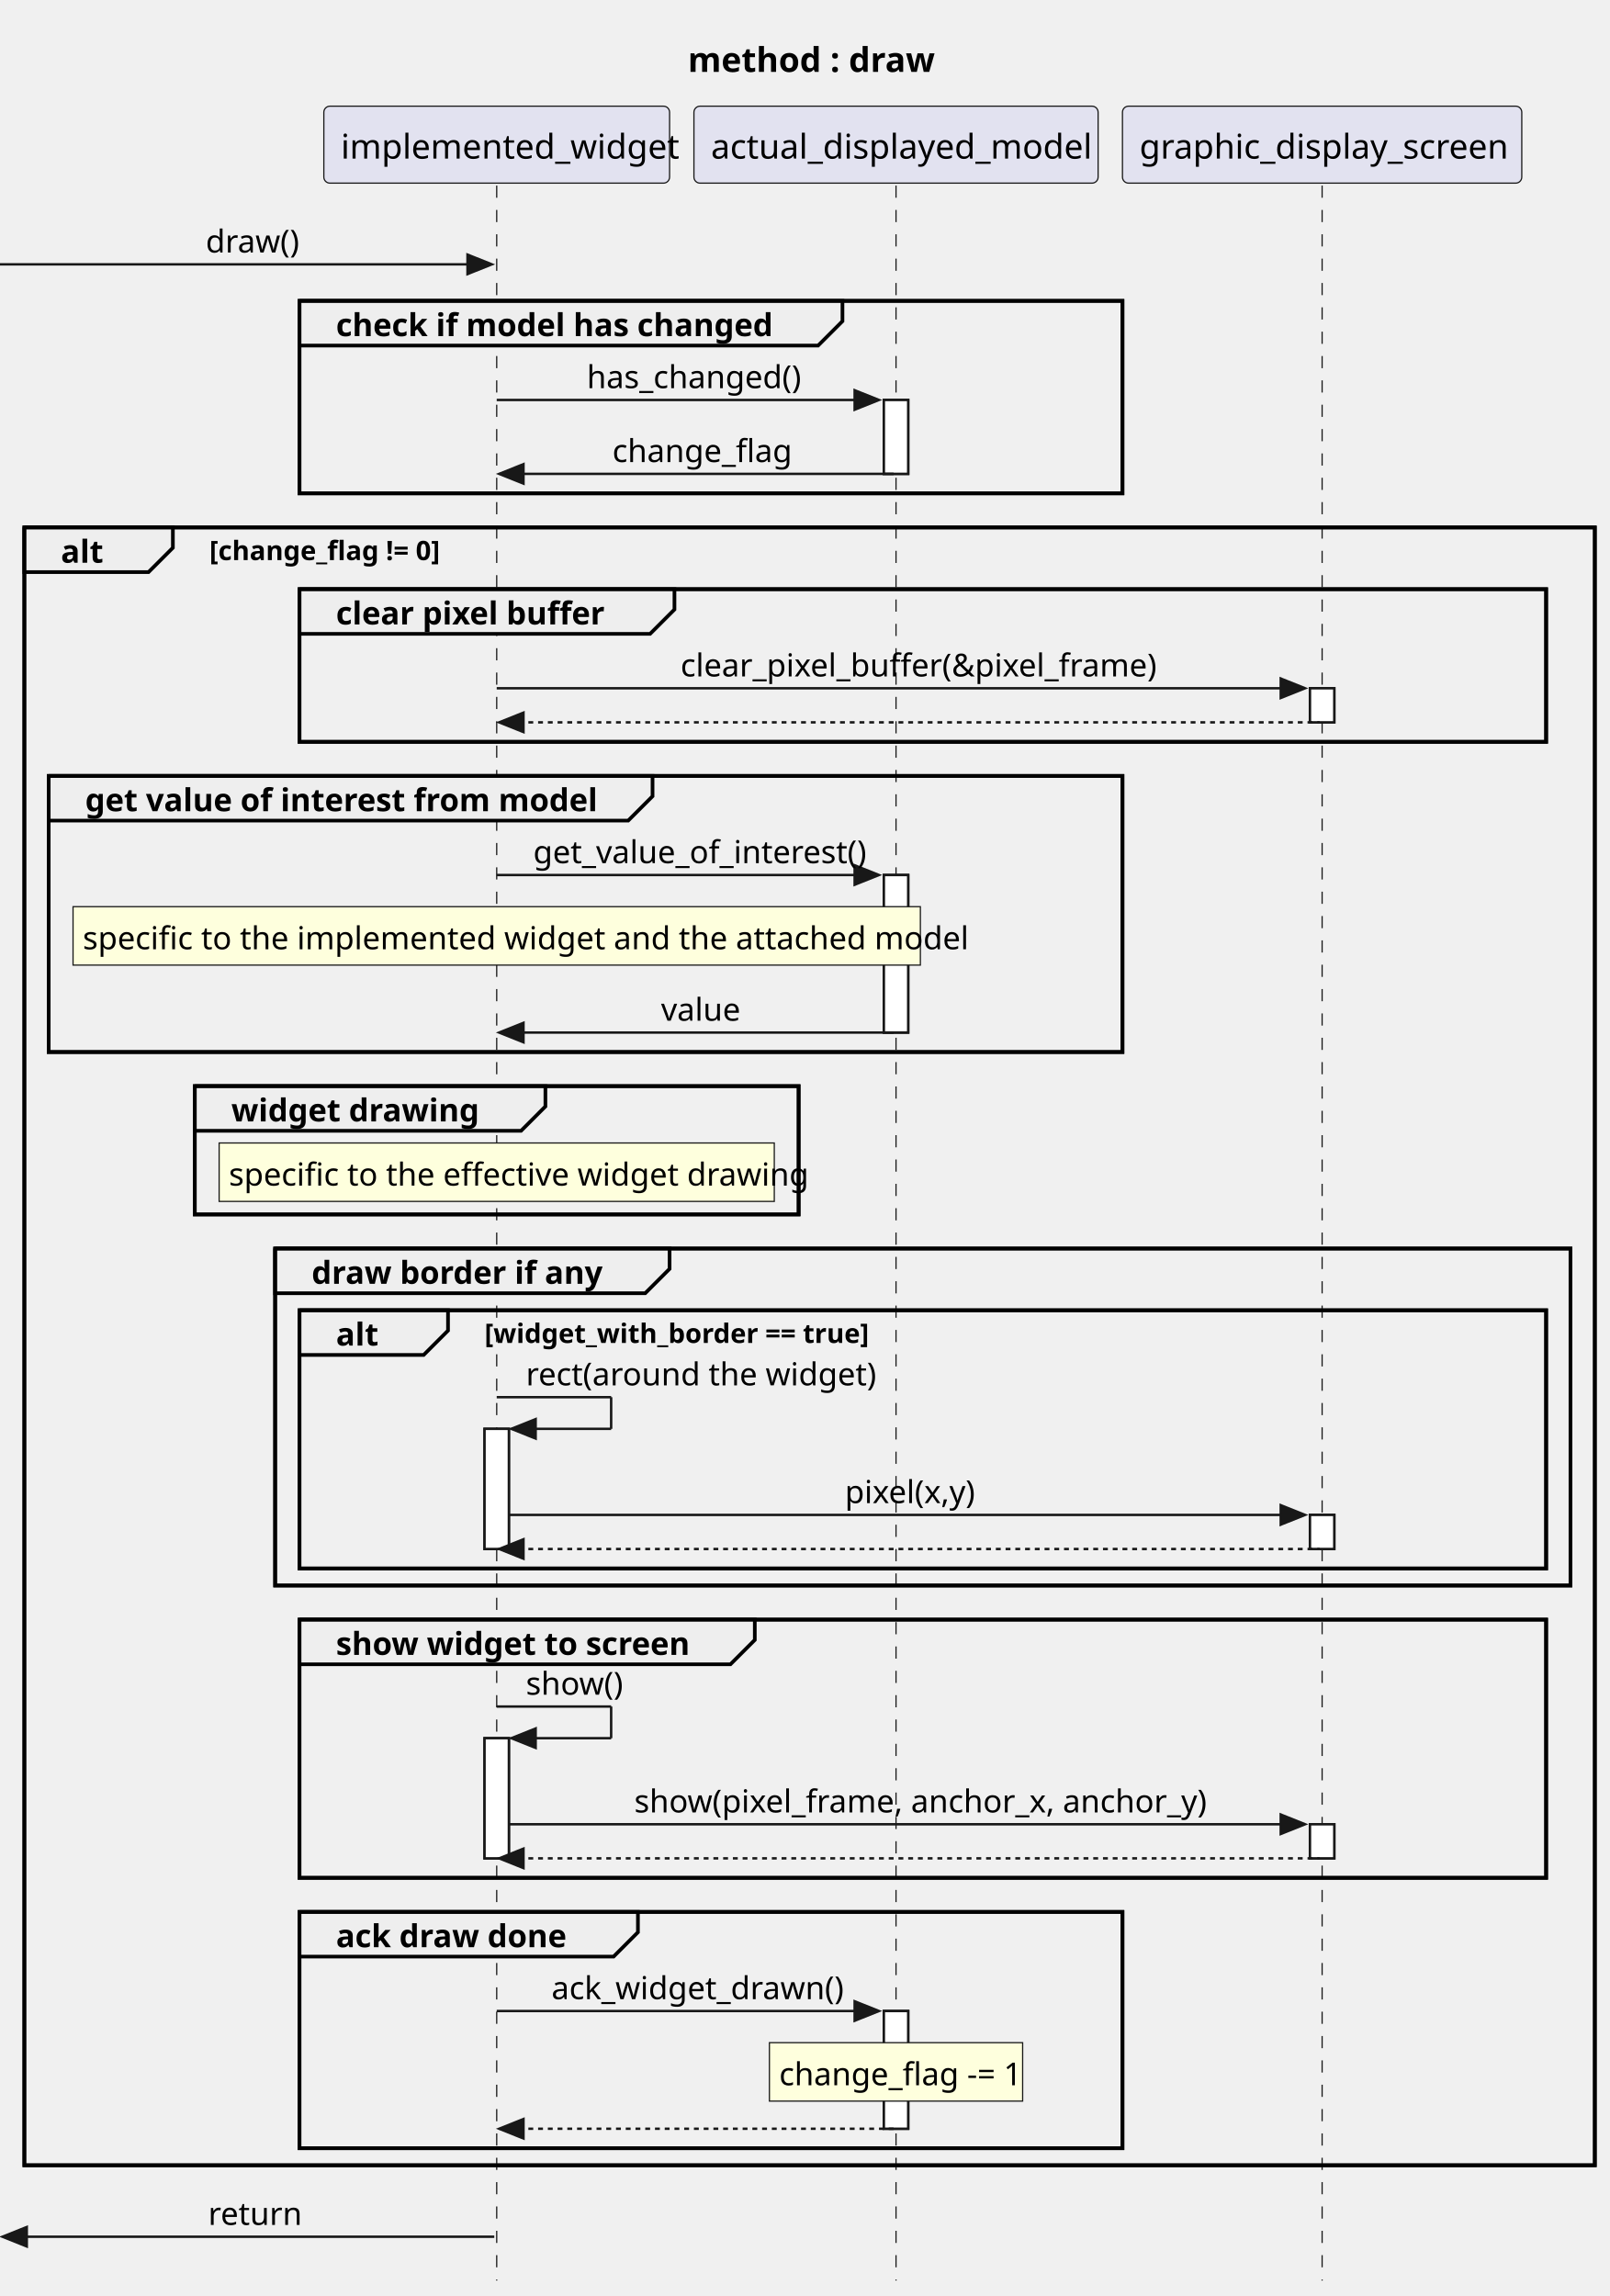
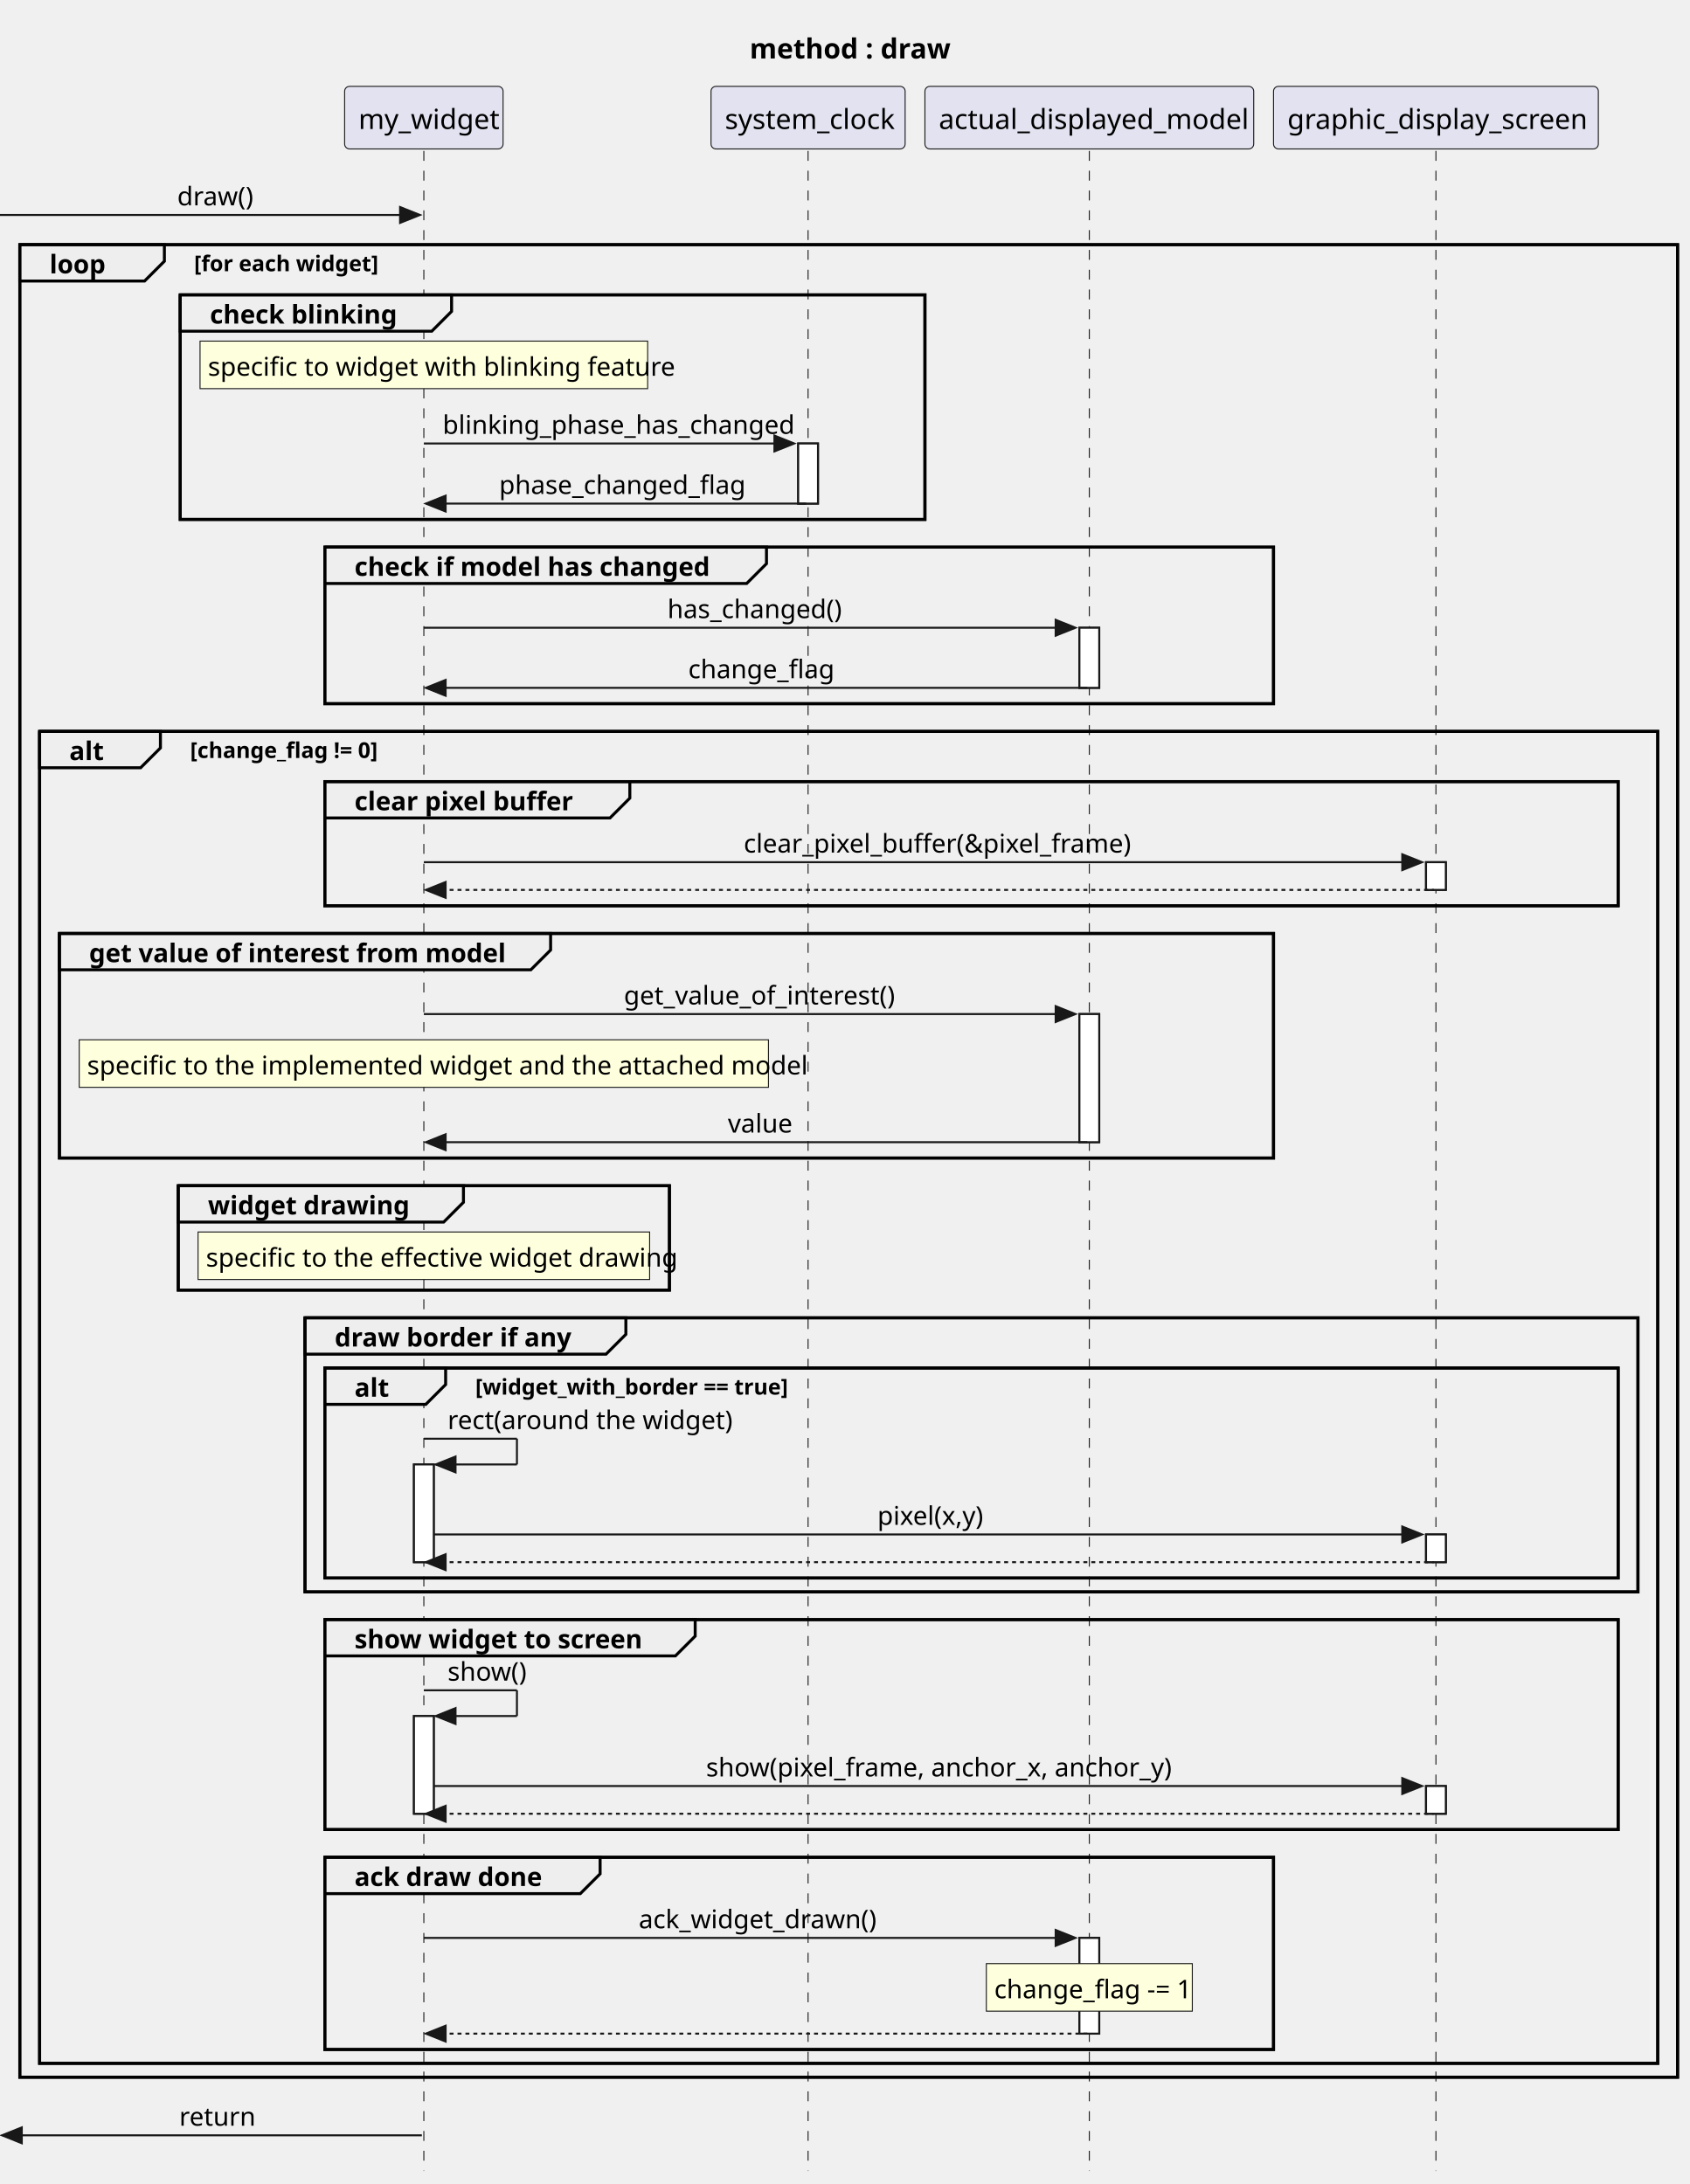
- <svg xmlns="http://www.w3.org/2000/svg" contentStyleType="text/css" height="943px" preserveAspectRatio="none" style="width:661px;height:943px;background:#FFFFFF;" version="1.1" viewBox="0 0 661 943" width="661px" zoomAndPan="magnify">
+ <svg xmlns="http://www.w3.org/2000/svg" contentStyleType="text/css" height="1103px" preserveAspectRatio="none" style="width:853px;height:1103px;background:#FFFFFF;" version="1.1" viewBox="0 0 853 1103" width="853px" zoomAndPan="magnify">
  <defs />
  <g>
-     <text fill="#000000" font-family="sans-serif" font-size="14" font-weight="bold" lengthAdjust="spacing" textLength="99" x="282.5" y="29.533">method : draw</text>
-     <rect fill="#FFFFFF" height="49.352" style="stroke:#181818;stroke-width:1.0;" width="10" x="199" y="586.844" />
-     <rect fill="#FFFFFF" height="49.352" style="stroke:#181818;stroke-width:1.0;" width="10" x="199" y="713.898" />
-     <rect fill="#FFFFFF" height="30.352" style="stroke:#181818;stroke-width:1.0;" width="10" x="363" y="164.273" />
-     <rect fill="#FFFFFF" height="64.703" style="stroke:#181818;stroke-width:1.0;" width="10" x="363" y="359.383" />
-     <rect fill="#FFFFFF" height="48.352" style="stroke:#181818;stroke-width:1.0;" width="10" x="363" y="825.953" />
-     <rect fill="#FFFFFF" height="14" style="stroke:#181818;stroke-width:1.0;" width="10" x="538" y="282.68" />
-     <rect fill="#FFFFFF" height="14" style="stroke:#181818;stroke-width:1.0;" width="10" x="538" y="622.195" />
-     <rect fill="#FFFFFF" height="14" style="stroke:#181818;stroke-width:1.0;" width="10" x="538" y="749.25" />
-     <rect fill="none" height="79.055" style="stroke:#000000;stroke-width:1.5;" width="338" x="123" y="123.57" />
-     <rect fill="none" height="672.68" style="stroke:#000000;stroke-width:1.5;" width="645" x="10" y="216.625" />
-     <rect fill="none" height="62.703" style="stroke:#000000;stroke-width:1.5;" width="512" x="123" y="241.977" />
-     <rect fill="none" height="113.406" style="stroke:#000000;stroke-width:1.5;" width="441" x="20" y="318.68" />
-     <rect fill="none" height="52.703" style="stroke:#000000;stroke-width:1.5;" width="248" x="80" y="446.086" />
-     <rect fill="none" height="138.406" style="stroke:#000000;stroke-width:1.5;" width="532" x="113" y="512.789" />
-     <rect fill="none" height="106.055" style="stroke:#000000;stroke-width:1.5;" width="512" x="123" y="538.141" />
-     <rect fill="none" height="106.055" style="stroke:#000000;stroke-width:1.5;" width="512" x="123" y="665.195" />
-     <rect fill="none" height="97.055" style="stroke:#000000;stroke-width:1.5;" width="338" x="123" y="785.25" />
-     <line style="stroke:#181818;stroke-width:0.5;stroke-dasharray:5.0,5.0;" x1="204" x2="204" y1="76.219" y2="936.656" />
-     <line style="stroke:#181818;stroke-width:0.5;stroke-dasharray:5.0,5.0;" x1="368" x2="368" y1="76.219" y2="936.656" />
-     <line style="stroke:#181818;stroke-width:0.5;stroke-dasharray:5.0,5.0;" x1="543" x2="543" y1="76.219" y2="936.656" />
-     <rect fill="#E2E2F0" height="31.609" rx="2.5" ry="2.5" style="stroke:#181818;stroke-width:0.5;" width="142" x="133" y="43.609" />
-     <text fill="#000000" font-family="sans-serif" font-size="14" lengthAdjust="spacing" textLength="128" x="140" y="65.143">implemented_widget</text>
-     <rect fill="#E2E2F0" height="31.609" rx="2.5" ry="2.5" style="stroke:#181818;stroke-width:0.5;" width="166" x="285" y="43.609" />
-     <text fill="#000000" font-family="sans-serif" font-size="14" lengthAdjust="spacing" textLength="152" x="292" y="65.143">actual_displayed_model</text>
-     <rect fill="#E2E2F0" height="31.609" rx="2.5" ry="2.5" style="stroke:#181818;stroke-width:0.5;" width="164" x="461" y="43.609" />
-     <text fill="#000000" font-family="sans-serif" font-size="14" lengthAdjust="spacing" textLength="150" x="468" y="65.143">graphic_display_screen</text>
-     <rect fill="#FFFFFF" height="49.352" style="stroke:#181818;stroke-width:1.0;" width="10" x="199" y="586.844" />
-     <rect fill="#FFFFFF" height="49.352" style="stroke:#181818;stroke-width:1.0;" width="10" x="199" y="713.898" />
-     <rect fill="#FFFFFF" height="30.352" style="stroke:#181818;stroke-width:1.0;" width="10" x="363" y="164.273" />
-     <rect fill="#FFFFFF" height="64.703" style="stroke:#181818;stroke-width:1.0;" width="10" x="363" y="359.383" />
-     <rect fill="#FFFFFF" height="48.352" style="stroke:#181818;stroke-width:1.0;" width="10" x="363" y="825.953" />
-     <rect fill="#FFFFFF" height="14" style="stroke:#181818;stroke-width:1.0;" width="10" x="538" y="282.68" />
-     <rect fill="#FFFFFF" height="14" style="stroke:#181818;stroke-width:1.0;" width="10" x="538" y="622.195" />
-     <rect fill="#FFFFFF" height="14" style="stroke:#181818;stroke-width:1.0;" width="10" x="538" y="749.25" />
-     <polygon fill="#181818" points="192,104.57,202,108.57,192,112.57" style="stroke:#181818;stroke-width:1.0;" />
-     <line style="stroke:#181818;stroke-width:1.0;" x1="0" x2="198" y1="108.57" y2="108.57" />
-     <text fill="#000000" font-family="sans-serif" font-size="13" lengthAdjust="spacing" textLength="35" x="84.5" y="103.714">draw()</text>
-     <path d="M123,123.57 L346,123.57 L346,131.922 L336,141.922 L123,141.922 L123,123.57 " fill="#EEEEEE" style="stroke:#000000;stroke-width:1.5;" />
-     <rect fill="none" height="79.055" style="stroke:#000000;stroke-width:1.5;" width="338" x="123" y="123.57" />
-     <text fill="#000000" font-family="sans-serif" font-size="13" font-weight="bold" lengthAdjust="spacing" textLength="178" x="138" y="138.065">check if model has changed</text>
-     <polygon fill="#181818" points="351,160.273,361,164.273,351,168.273" style="stroke:#181818;stroke-width:1.0;" />
-     <line style="stroke:#181818;stroke-width:1.0;" x1="204" x2="357" y1="164.273" y2="164.273" />
-     <text fill="#000000" font-family="sans-serif" font-size="13" lengthAdjust="spacing" textLength="85" x="241" y="159.417">has_changed()</text>
-     <polygon fill="#181818" points="215,190.625,205,194.625,215,198.625" style="stroke:#181818;stroke-width:1.0;" />
-     <line style="stroke:#181818;stroke-width:1.0;" x1="209" x2="367" y1="194.625" y2="194.625" />
-     <text fill="#000000" font-family="sans-serif" font-size="13" lengthAdjust="spacing" textLength="69" x="251.5" y="189.769">change_flag</text>
-     <path d="M10,216.625 L71,216.625 L71,224.977 L61,234.977 L10,234.977 L10,216.625 " fill="#EEEEEE" style="stroke:#000000;stroke-width:1.5;" />
-     <rect fill="none" height="672.68" style="stroke:#000000;stroke-width:1.5;" width="645" x="10" y="216.625" />
-     <text fill="#000000" font-family="sans-serif" font-size="13" font-weight="bold" lengthAdjust="spacing" textLength="16" x="25" y="231.12">alt</text>
-     <text fill="#000000" font-family="sans-serif" font-size="11" font-weight="bold" lengthAdjust="spacing" textLength="95" x="86" y="230.044">[change_flag != 0]</text>
-     <path d="M123,241.977 L277,241.977 L277,250.328 L267,260.328 L123,260.328 L123,241.977 " fill="#EEEEEE" style="stroke:#000000;stroke-width:1.5;" />
-     <rect fill="none" height="62.703" style="stroke:#000000;stroke-width:1.5;" width="512" x="123" y="241.977" />
-     <text fill="#000000" font-family="sans-serif" font-size="13" font-weight="bold" lengthAdjust="spacing" textLength="109" x="138" y="256.472">clear pixel buffer</text>
-     <polygon fill="#181818" points="526,278.68,536,282.68,526,286.68" style="stroke:#181818;stroke-width:1.0;" />
-     <line style="stroke:#181818;stroke-width:1.0;" x1="204" x2="532" y1="282.68" y2="282.68" />
-     <text fill="#000000" font-family="sans-serif" font-size="13" lengthAdjust="spacing" textLength="183" x="279.5" y="277.823">clear_pixel_buffer(&amp;pixel_frame)</text>
-     <polygon fill="#181818" points="215,292.68,205,296.68,215,300.68" style="stroke:#181818;stroke-width:1.0;" />
-     <line style="stroke:#181818;stroke-width:1.0;stroke-dasharray:2.0,2.0;" x1="209" x2="542" y1="296.68" y2="296.68" />
-     <path d="M20,318.68 L268,318.68 L268,327.031 L258,337.031 L20,337.031 L20,318.68 " fill="#EEEEEE" style="stroke:#000000;stroke-width:1.5;" />
-     <rect fill="none" height="113.406" style="stroke:#000000;stroke-width:1.5;" width="441" x="20" y="318.68" />
-     <text fill="#000000" font-family="sans-serif" font-size="13" font-weight="bold" lengthAdjust="spacing" textLength="203" x="35" y="333.175">get value of interest from model</text>
-     <polygon fill="#181818" points="351,355.383,361,359.383,351,363.383" style="stroke:#181818;stroke-width:1.0;" />
-     <line style="stroke:#181818;stroke-width:1.0;" x1="204" x2="357" y1="359.383" y2="359.383" />
-     <text fill="#000000" font-family="sans-serif" font-size="13" lengthAdjust="spacing" textLength="129" x="219" y="354.526">get_value_of_interest()</text>
-     <rect fill="#FEFFDD" height="24" style="stroke:#181818;stroke-width:0.5;" width="348" x="30" y="372.383" />
-     <text fill="#000000" font-family="sans-serif" font-size="13" lengthAdjust="spacing" textLength="340" x="34" y="389.878">specific to the implemented widget and the attached model</text>
-     <polygon fill="#181818" points="215,420.086,205,424.086,215,428.086" style="stroke:#181818;stroke-width:1.0;" />
-     <line style="stroke:#181818;stroke-width:1.0;" x1="209" x2="367" y1="424.086" y2="424.086" />
-     <text fill="#000000" font-family="sans-serif" font-size="13" lengthAdjust="spacing" textLength="29" x="271.5" y="419.229">value</text>
-     <path d="M80,446.086 L224,446.086 L224,454.438 L214,464.438 L80,464.438 L80,446.086 " fill="#EEEEEE" style="stroke:#000000;stroke-width:1.5;" />
-     <rect fill="none" height="52.703" style="stroke:#000000;stroke-width:1.5;" width="248" x="80" y="446.086" />
-     <text fill="#000000" font-family="sans-serif" font-size="13" font-weight="bold" lengthAdjust="spacing" textLength="99" x="95" y="460.581">widget drawing</text>
-     <rect fill="#FEFFDD" height="24" style="stroke:#181818;stroke-width:0.5;" width="228" x="90" y="469.438" />
-     <text fill="#000000" font-family="sans-serif" font-size="13" lengthAdjust="spacing" textLength="220" x="94" y="486.933">specific to the effective widget drawing</text>
-     <path d="M113,512.789 L275,512.789 L275,521.141 L265,531.141 L113,531.141 L113,512.789 " fill="#EEEEEE" style="stroke:#000000;stroke-width:1.5;" />
-     <rect fill="none" height="138.406" style="stroke:#000000;stroke-width:1.5;" width="532" x="113" y="512.789" />
-     <text fill="#000000" font-family="sans-serif" font-size="13" font-weight="bold" lengthAdjust="spacing" textLength="117" x="128" y="527.284">draw border if any</text>
-     <path d="M123,538.141 L184,538.141 L184,546.492 L174,556.492 L123,556.492 L123,538.141 " fill="#EEEEEE" style="stroke:#000000;stroke-width:1.5;" />
-     <rect fill="none" height="106.055" style="stroke:#000000;stroke-width:1.5;" width="512" x="123" y="538.141" />
-     <text fill="#000000" font-family="sans-serif" font-size="13" font-weight="bold" lengthAdjust="spacing" textLength="16" x="138" y="552.636">alt</text>
-     <text fill="#000000" font-family="sans-serif" font-size="11" font-weight="bold" lengthAdjust="spacing" textLength="161" x="199" y="551.56">[widget_with_border == true]</text>
-     <line style="stroke:#181818;stroke-width:1.0;" x1="204" x2="251" y1="573.844" y2="573.844" />
-     <line style="stroke:#181818;stroke-width:1.0;" x1="251" x2="251" y1="573.844" y2="586.844" />
-     <line style="stroke:#181818;stroke-width:1.0;" x1="210" x2="251" y1="586.844" y2="586.844" />
-     <polygon fill="#181818" points="220,582.844,210,586.844,220,590.844" style="stroke:#181818;stroke-width:1.0;" />
-     <text fill="#000000" font-family="sans-serif" font-size="13" lengthAdjust="spacing" textLength="132" x="216" y="568.987">rect(around the widget)</text>
-     <polygon fill="#181818" points="526,618.195,536,622.195,526,626.195" style="stroke:#181818;stroke-width:1.0;" />
-     <line style="stroke:#181818;stroke-width:1.0;" x1="209" x2="532" y1="622.195" y2="622.195" />
-     <text fill="#000000" font-family="sans-serif" font-size="13" lengthAdjust="spacing" textLength="53" x="347" y="617.339">pixel(x,y)</text>
-     <polygon fill="#181818" points="215,632.195,205,636.195,215,640.195" style="stroke:#181818;stroke-width:1.0;" />
-     <line style="stroke:#181818;stroke-width:1.0;stroke-dasharray:2.0,2.0;" x1="209" x2="542" y1="636.195" y2="636.195" />
-     <path d="M123,665.195 L310,665.195 L310,673.547 L300,683.547 L123,683.547 L123,665.195 " fill="#EEEEEE" style="stroke:#000000;stroke-width:1.5;" />
-     <rect fill="none" height="106.055" style="stroke:#000000;stroke-width:1.5;" width="512" x="123" y="665.195" />
-     <text fill="#000000" font-family="sans-serif" font-size="13" font-weight="bold" lengthAdjust="spacing" textLength="142" x="138" y="679.69">show widget to screen</text>
-     <line style="stroke:#181818;stroke-width:1.0;" x1="204" x2="251" y1="700.898" y2="700.898" />
-     <line style="stroke:#181818;stroke-width:1.0;" x1="251" x2="251" y1="700.898" y2="713.898" />
-     <line style="stroke:#181818;stroke-width:1.0;" x1="210" x2="251" y1="713.898" y2="713.898" />
-     <polygon fill="#181818" points="220,709.898,210,713.898,220,717.898" style="stroke:#181818;stroke-width:1.0;" />
-     <text fill="#000000" font-family="sans-serif" font-size="13" lengthAdjust="spacing" textLength="38" x="216" y="696.042">show()</text>
-     <polygon fill="#181818" points="526,745.25,536,749.25,526,753.25" style="stroke:#181818;stroke-width:1.0;" />
-     <line style="stroke:#181818;stroke-width:1.0;" x1="209" x2="532" y1="749.25" y2="749.25" />
-     <text fill="#000000" font-family="sans-serif" font-size="13" lengthAdjust="spacing" textLength="226" x="260.5" y="744.394">show(pixel_frame, anchor_x, anchor_y)</text>
-     <polygon fill="#181818" points="215,759.25,205,763.25,215,767.25" style="stroke:#181818;stroke-width:1.0;" />
-     <line style="stroke:#181818;stroke-width:1.0;stroke-dasharray:2.0,2.0;" x1="209" x2="542" y1="763.25" y2="763.25" />
-     <path d="M123,785.25 L262,785.25 L262,793.602 L252,803.602 L123,803.602 L123,785.25 " fill="#EEEEEE" style="stroke:#000000;stroke-width:1.5;" />
-     <rect fill="none" height="97.055" style="stroke:#000000;stroke-width:1.5;" width="338" x="123" y="785.25" />
-     <text fill="#000000" font-family="sans-serif" font-size="13" font-weight="bold" lengthAdjust="spacing" textLength="94" x="138" y="799.745">ack draw done</text>
-     <polygon fill="#181818" points="351,821.953,361,825.953,351,829.953" style="stroke:#181818;stroke-width:1.0;" />
-     <line style="stroke:#181818;stroke-width:1.0;" x1="204" x2="357" y1="825.953" y2="825.953" />
-     <text fill="#000000" font-family="sans-serif" font-size="13" lengthAdjust="spacing" textLength="114" x="226.5" y="821.097">ack_widget_drawn()</text>
-     <rect fill="#FEFFDD" height="24" style="stroke:#181818;stroke-width:0.5;" width="104" x="316" y="838.953" />
-     <text fill="#000000" font-family="sans-serif" font-size="13" lengthAdjust="spacing" textLength="96" x="320" y="856.448">change_flag -= 1</text>
-     <polygon fill="#181818" points="215,870.305,205,874.305,215,878.305" style="stroke:#181818;stroke-width:1.0;" />
-     <line style="stroke:#181818;stroke-width:1.0;stroke-dasharray:2.0,2.0;" x1="209" x2="367" y1="874.305" y2="874.305" />
-     <polygon fill="#181818" points="11,914.656,1,918.656,11,922.656" style="stroke:#181818;stroke-width:1.0;" />
-     <line style="stroke:#181818;stroke-width:1.0;" x1="5" x2="203" y1="918.656" y2="918.656" />
-     <text fill="#000000" font-family="sans-serif" font-size="13" lengthAdjust="spacing" textLength="33" x="85.5" y="913.8">return</text>
+     <text fill="#000000" font-family="sans-serif" font-size="14" font-weight="bold" lengthAdjust="spacing" textLength="99" x="378.5" y="29.533">method : draw</text>
+     <rect fill="#FFFFFF" height="49.352" style="stroke:#181818;stroke-width:1.0;" width="10" x="209" y="739.602" />
+     <rect fill="#FFFFFF" height="49.352" style="stroke:#181818;stroke-width:1.0;" width="10" x="209" y="866.656" />
+     <rect fill="#FFFFFF" height="30.352" style="stroke:#181818;stroke-width:1.0;" width="10" x="403" y="223.977" />
+     <rect fill="#FFFFFF" height="30.352" style="stroke:#181818;stroke-width:1.0;" width="10" x="545" y="317.031" />
+     <rect fill="#FFFFFF" height="64.703" style="stroke:#181818;stroke-width:1.0;" width="10" x="545" y="512.141" />
+     <rect fill="#FFFFFF" height="48.352" style="stroke:#181818;stroke-width:1.0;" width="10" x="545" y="978.711" />
+     <rect fill="#FFFFFF" height="14" style="stroke:#181818;stroke-width:1.0;" width="10" x="720" y="435.438" />
+     <rect fill="#FFFFFF" height="14" style="stroke:#181818;stroke-width:1.0;" width="10" x="720" y="774.953" />
+     <rect fill="#FFFFFF" height="14" style="stroke:#181818;stroke-width:1.0;" width="10" x="720" y="902.008" />
+     <rect fill="none" height="925.492" style="stroke:#000000;stroke-width:1.5;" width="837" x="10" y="123.57" />
+     <rect fill="none" height="113.406" style="stroke:#000000;stroke-width:1.5;" width="376" x="91" y="148.922" />
+     <rect fill="none" height="79.055" style="stroke:#000000;stroke-width:1.5;" width="479" x="164" y="276.328" />
+     <rect fill="none" height="672.68" style="stroke:#000000;stroke-width:1.5;" width="817" x="20" y="369.383" />
+     <rect fill="none" height="62.703" style="stroke:#000000;stroke-width:1.5;" width="653" x="164" y="394.734" />
+     <rect fill="none" height="113.406" style="stroke:#000000;stroke-width:1.5;" width="613" x="30" y="471.438" />
+     <rect fill="none" height="52.703" style="stroke:#000000;stroke-width:1.5;" width="248" x="90" y="598.844" />
+     <rect fill="none" height="138.406" style="stroke:#000000;stroke-width:1.5;" width="673" x="154" y="665.547" />
+     <rect fill="none" height="106.055" style="stroke:#000000;stroke-width:1.5;" width="653" x="164" y="690.898" />
+     <rect fill="none" height="106.055" style="stroke:#000000;stroke-width:1.5;" width="653" x="164" y="817.953" />
+     <rect fill="none" height="97.055" style="stroke:#000000;stroke-width:1.5;" width="479" x="164" y="938.008" />
+     <line style="stroke:#181818;stroke-width:0.5;stroke-dasharray:5.0,5.0;" x1="214" x2="214" y1="76.219" y2="1096.414" />
+     <line style="stroke:#181818;stroke-width:0.5;stroke-dasharray:5.0,5.0;" x1="408" x2="408" y1="76.219" y2="1096.414" />
+     <line style="stroke:#181818;stroke-width:0.5;stroke-dasharray:5.0,5.0;" x1="550" x2="550" y1="76.219" y2="1096.414" />
+     <line style="stroke:#181818;stroke-width:0.5;stroke-dasharray:5.0,5.0;" x1="725" x2="725" y1="76.219" y2="1096.414" />
+     <rect fill="#E2E2F0" height="31.609" rx="2.5" ry="2.5" style="stroke:#181818;stroke-width:0.5;" width="80" x="174" y="43.609" />
+     <text fill="#000000" font-family="sans-serif" font-size="14" lengthAdjust="spacing" textLength="66" x="181" y="65.143">my_widget</text>
+     <rect fill="#E2E2F0" height="31.609" rx="2.5" ry="2.5" style="stroke:#181818;stroke-width:0.5;" width="98" x="359" y="43.609" />
+     <text fill="#000000" font-family="sans-serif" font-size="14" lengthAdjust="spacing" textLength="84" x="366" y="65.143">system_clock</text>
+     <rect fill="#E2E2F0" height="31.609" rx="2.5" ry="2.5" style="stroke:#181818;stroke-width:0.5;" width="166" x="467" y="43.609" />
+     <text fill="#000000" font-family="sans-serif" font-size="14" lengthAdjust="spacing" textLength="152" x="474" y="65.143">actual_displayed_model</text>
+     <rect fill="#E2E2F0" height="31.609" rx="2.5" ry="2.5" style="stroke:#181818;stroke-width:0.5;" width="164" x="643" y="43.609" />
+     <text fill="#000000" font-family="sans-serif" font-size="14" lengthAdjust="spacing" textLength="150" x="650" y="65.143">graphic_display_screen</text>
+     <rect fill="#FFFFFF" height="49.352" style="stroke:#181818;stroke-width:1.0;" width="10" x="209" y="739.602" />
+     <rect fill="#FFFFFF" height="49.352" style="stroke:#181818;stroke-width:1.0;" width="10" x="209" y="866.656" />
+     <rect fill="#FFFFFF" height="30.352" style="stroke:#181818;stroke-width:1.0;" width="10" x="403" y="223.977" />
+     <rect fill="#FFFFFF" height="30.352" style="stroke:#181818;stroke-width:1.0;" width="10" x="545" y="317.031" />
+     <rect fill="#FFFFFF" height="64.703" style="stroke:#181818;stroke-width:1.0;" width="10" x="545" y="512.141" />
+     <rect fill="#FFFFFF" height="48.352" style="stroke:#181818;stroke-width:1.0;" width="10" x="545" y="978.711" />
+     <rect fill="#FFFFFF" height="14" style="stroke:#181818;stroke-width:1.0;" width="10" x="720" y="435.438" />
+     <rect fill="#FFFFFF" height="14" style="stroke:#181818;stroke-width:1.0;" width="10" x="720" y="774.953" />
+     <rect fill="#FFFFFF" height="14" style="stroke:#181818;stroke-width:1.0;" width="10" x="720" y="902.008" />
+     <polygon fill="#181818" points="202,104.57,212,108.57,202,112.57" style="stroke:#181818;stroke-width:1.0;" />
+     <line style="stroke:#181818;stroke-width:1.0;" x1="0" x2="208" y1="108.57" y2="108.57" />
+     <text fill="#000000" font-family="sans-serif" font-size="13" lengthAdjust="spacing" textLength="35" x="89.5" y="103.714">draw()</text>
+     <path d="M10,123.57 L83,123.57 L83,131.922 L73,141.922 L10,141.922 L10,123.57 " fill="#EEEEEE" style="stroke:#000000;stroke-width:1.5;" />
+     <rect fill="none" height="925.492" style="stroke:#000000;stroke-width:1.5;" width="837" x="10" y="123.57" />
+     <text fill="#000000" font-family="sans-serif" font-size="13" font-weight="bold" lengthAdjust="spacing" textLength="28" x="25" y="138.065">loop</text>
+     <text fill="#000000" font-family="sans-serif" font-size="11" font-weight="bold" lengthAdjust="spacing" textLength="94" x="98" y="136.989">[for each widget]</text>
+     <path d="M91,148.922 L228,148.922 L228,157.273 L218,167.273 L91,167.273 L91,148.922 " fill="#EEEEEE" style="stroke:#000000;stroke-width:1.5;" />
+     <rect fill="none" height="113.406" style="stroke:#000000;stroke-width:1.5;" width="376" x="91" y="148.922" />
+     <text fill="#000000" font-family="sans-serif" font-size="13" font-weight="bold" lengthAdjust="spacing" textLength="92" x="106" y="163.417">check blinking</text>
+     <rect fill="#FEFFDD" height="24" style="stroke:#181818;stroke-width:0.5;" width="226" x="101" y="172.273" />
+     <text fill="#000000" font-family="sans-serif" font-size="13" lengthAdjust="spacing" textLength="218" x="105" y="189.769">specific to widget with blinking feature</text>
+     <polygon fill="#181818" points="391,219.977,401,223.977,391,227.977" style="stroke:#181818;stroke-width:1.0;" />
+     <line style="stroke:#181818;stroke-width:1.0;" x1="214" x2="397" y1="223.977" y2="223.977" />
+     <text fill="#000000" font-family="sans-serif" font-size="13" lengthAdjust="spacing" textLength="170" x="223.5" y="219.12">blinking_phase_has_changed</text>
+     <polygon fill="#181818" points="225,250.328,215,254.328,225,258.328" style="stroke:#181818;stroke-width:1.0;" />
+     <line style="stroke:#181818;stroke-width:1.0;" x1="219" x2="407" y1="254.328" y2="254.328" />
+     <text fill="#000000" font-family="sans-serif" font-size="13" lengthAdjust="spacing" textLength="118" x="252" y="249.472">phase_changed_flag</text>
+     <path d="M164,276.328 L387,276.328 L387,284.68 L377,294.68 L164,294.68 L164,276.328 " fill="#EEEEEE" style="stroke:#000000;stroke-width:1.5;" />
+     <rect fill="none" height="79.055" style="stroke:#000000;stroke-width:1.5;" width="479" x="164" y="276.328" />
+     <text fill="#000000" font-family="sans-serif" font-size="13" font-weight="bold" lengthAdjust="spacing" textLength="178" x="179" y="290.823">check if model has changed</text>
+     <polygon fill="#181818" points="533,313.031,543,317.031,533,321.031" style="stroke:#181818;stroke-width:1.0;" />
+     <line style="stroke:#181818;stroke-width:1.0;" x1="214" x2="539" y1="317.031" y2="317.031" />
+     <text fill="#000000" font-family="sans-serif" font-size="13" lengthAdjust="spacing" textLength="85" x="337" y="312.175">has_changed()</text>
+     <polygon fill="#181818" points="225,343.383,215,347.383,225,351.383" style="stroke:#181818;stroke-width:1.0;" />
+     <line style="stroke:#181818;stroke-width:1.0;" x1="219" x2="549" y1="347.383" y2="347.383" />
+     <text fill="#000000" font-family="sans-serif" font-size="13" lengthAdjust="spacing" textLength="69" x="347.5" y="342.526">change_flag</text>
+     <path d="M20,369.383 L81,369.383 L81,377.734 L71,387.734 L20,387.734 L20,369.383 " fill="#EEEEEE" style="stroke:#000000;stroke-width:1.5;" />
+     <rect fill="none" height="672.68" style="stroke:#000000;stroke-width:1.5;" width="817" x="20" y="369.383" />
+     <text fill="#000000" font-family="sans-serif" font-size="13" font-weight="bold" lengthAdjust="spacing" textLength="16" x="35" y="383.878">alt</text>
+     <text fill="#000000" font-family="sans-serif" font-size="11" font-weight="bold" lengthAdjust="spacing" textLength="95" x="96" y="382.802">[change_flag != 0]</text>
+     <path d="M164,394.734 L318,394.734 L318,403.086 L308,413.086 L164,413.086 L164,394.734 " fill="#EEEEEE" style="stroke:#000000;stroke-width:1.5;" />
+     <rect fill="none" height="62.703" style="stroke:#000000;stroke-width:1.5;" width="653" x="164" y="394.734" />
+     <text fill="#000000" font-family="sans-serif" font-size="13" font-weight="bold" lengthAdjust="spacing" textLength="109" x="179" y="409.229">clear pixel buffer</text>
+     <polygon fill="#181818" points="708,431.438,718,435.438,708,439.438" style="stroke:#181818;stroke-width:1.0;" />
+     <line style="stroke:#181818;stroke-width:1.0;" x1="214" x2="714" y1="435.438" y2="435.438" />
+     <text fill="#000000" font-family="sans-serif" font-size="13" lengthAdjust="spacing" textLength="183" x="375.5" y="430.581">clear_pixel_buffer(&amp;pixel_frame)</text>
+     <polygon fill="#181818" points="225,445.438,215,449.438,225,453.438" style="stroke:#181818;stroke-width:1.0;" />
+     <line style="stroke:#181818;stroke-width:1.0;stroke-dasharray:2.0,2.0;" x1="219" x2="724" y1="449.438" y2="449.438" />
+     <path d="M30,471.438 L278,471.438 L278,479.789 L268,489.789 L30,489.789 L30,471.438 " fill="#EEEEEE" style="stroke:#000000;stroke-width:1.5;" />
+     <rect fill="none" height="113.406" style="stroke:#000000;stroke-width:1.5;" width="613" x="30" y="471.438" />
+     <text fill="#000000" font-family="sans-serif" font-size="13" font-weight="bold" lengthAdjust="spacing" textLength="203" x="45" y="485.933">get value of interest from model</text>
+     <polygon fill="#181818" points="533,508.141,543,512.141,533,516.141" style="stroke:#181818;stroke-width:1.0;" />
+     <line style="stroke:#181818;stroke-width:1.0;" x1="214" x2="539" y1="512.141" y2="512.141" />
+     <text fill="#000000" font-family="sans-serif" font-size="13" lengthAdjust="spacing" textLength="129" x="315" y="507.284">get_value_of_interest()</text>
+     <rect fill="#FEFFDD" height="24" style="stroke:#181818;stroke-width:0.5;" width="348" x="40" y="525.141" />
+     <text fill="#000000" font-family="sans-serif" font-size="13" lengthAdjust="spacing" textLength="340" x="44" y="542.636">specific to the implemented widget and the attached model</text>
+     <polygon fill="#181818" points="225,572.844,215,576.844,225,580.844" style="stroke:#181818;stroke-width:1.0;" />
+     <line style="stroke:#181818;stroke-width:1.0;" x1="219" x2="549" y1="576.844" y2="576.844" />
+     <text fill="#000000" font-family="sans-serif" font-size="13" lengthAdjust="spacing" textLength="29" x="367.5" y="571.987">value</text>
+     <path d="M90,598.844 L234,598.844 L234,607.195 L224,617.195 L90,617.195 L90,598.844 " fill="#EEEEEE" style="stroke:#000000;stroke-width:1.5;" />
+     <rect fill="none" height="52.703" style="stroke:#000000;stroke-width:1.5;" width="248" x="90" y="598.844" />
+     <text fill="#000000" font-family="sans-serif" font-size="13" font-weight="bold" lengthAdjust="spacing" textLength="99" x="105" y="613.339">widget drawing</text>
+     <rect fill="#FEFFDD" height="24" style="stroke:#181818;stroke-width:0.5;" width="228" x="100" y="622.195" />
+     <text fill="#000000" font-family="sans-serif" font-size="13" lengthAdjust="spacing" textLength="220" x="104" y="639.69">specific to the effective widget drawing</text>
+     <path d="M154,665.547 L316,665.547 L316,673.898 L306,683.898 L154,683.898 L154,665.547 " fill="#EEEEEE" style="stroke:#000000;stroke-width:1.5;" />
+     <rect fill="none" height="138.406" style="stroke:#000000;stroke-width:1.5;" width="673" x="154" y="665.547" />
+     <text fill="#000000" font-family="sans-serif" font-size="13" font-weight="bold" lengthAdjust="spacing" textLength="117" x="169" y="680.042">draw border if any</text>
+     <path d="M164,690.898 L225,690.898 L225,699.25 L215,709.25 L164,709.25 L164,690.898 " fill="#EEEEEE" style="stroke:#000000;stroke-width:1.5;" />
+     <rect fill="none" height="106.055" style="stroke:#000000;stroke-width:1.5;" width="653" x="164" y="690.898" />
+     <text fill="#000000" font-family="sans-serif" font-size="13" font-weight="bold" lengthAdjust="spacing" textLength="16" x="179" y="705.394">alt</text>
+     <text fill="#000000" font-family="sans-serif" font-size="11" font-weight="bold" lengthAdjust="spacing" textLength="161" x="240" y="704.317">[widget_with_border == true]</text>
+     <line style="stroke:#181818;stroke-width:1.0;" x1="214" x2="261" y1="726.602" y2="726.602" />
+     <line style="stroke:#181818;stroke-width:1.0;" x1="261" x2="261" y1="726.602" y2="739.602" />
+     <line style="stroke:#181818;stroke-width:1.0;" x1="220" x2="261" y1="739.602" y2="739.602" />
+     <polygon fill="#181818" points="230,735.602,220,739.602,230,743.602" style="stroke:#181818;stroke-width:1.0;" />
+     <text fill="#000000" font-family="sans-serif" font-size="13" lengthAdjust="spacing" textLength="132" x="226" y="721.745">rect(around the widget)</text>
+     <polygon fill="#181818" points="708,770.953,718,774.953,708,778.953" style="stroke:#181818;stroke-width:1.0;" />
+     <line style="stroke:#181818;stroke-width:1.0;" x1="219" x2="714" y1="774.953" y2="774.953" />
+     <text fill="#000000" font-family="sans-serif" font-size="13" lengthAdjust="spacing" textLength="53" x="443" y="770.097">pixel(x,y)</text>
+     <polygon fill="#181818" points="225,784.953,215,788.953,225,792.953" style="stroke:#181818;stroke-width:1.0;" />
+     <line style="stroke:#181818;stroke-width:1.0;stroke-dasharray:2.0,2.0;" x1="219" x2="724" y1="788.953" y2="788.953" />
+     <path d="M164,817.953 L351,817.953 L351,826.305 L341,836.305 L164,836.305 L164,817.953 " fill="#EEEEEE" style="stroke:#000000;stroke-width:1.5;" />
+     <rect fill="none" height="106.055" style="stroke:#000000;stroke-width:1.5;" width="653" x="164" y="817.953" />
+     <text fill="#000000" font-family="sans-serif" font-size="13" font-weight="bold" lengthAdjust="spacing" textLength="142" x="179" y="832.448">show widget to screen</text>
+     <line style="stroke:#181818;stroke-width:1.0;" x1="214" x2="261" y1="853.656" y2="853.656" />
+     <line style="stroke:#181818;stroke-width:1.0;" x1="261" x2="261" y1="853.656" y2="866.656" />
+     <line style="stroke:#181818;stroke-width:1.0;" x1="220" x2="261" y1="866.656" y2="866.656" />
+     <polygon fill="#181818" points="230,862.656,220,866.656,230,870.656" style="stroke:#181818;stroke-width:1.0;" />
+     <text fill="#000000" font-family="sans-serif" font-size="13" lengthAdjust="spacing" textLength="38" x="226" y="848.8">show()</text>
+     <polygon fill="#181818" points="708,898.008,718,902.008,708,906.008" style="stroke:#181818;stroke-width:1.0;" />
+     <line style="stroke:#181818;stroke-width:1.0;" x1="219" x2="714" y1="902.008" y2="902.008" />
+     <text fill="#000000" font-family="sans-serif" font-size="13" lengthAdjust="spacing" textLength="226" x="356.5" y="897.151">show(pixel_frame, anchor_x, anchor_y)</text>
+     <polygon fill="#181818" points="225,912.008,215,916.008,225,920.008" style="stroke:#181818;stroke-width:1.0;" />
+     <line style="stroke:#181818;stroke-width:1.0;stroke-dasharray:2.0,2.0;" x1="219" x2="724" y1="916.008" y2="916.008" />
+     <path d="M164,938.008 L303,938.008 L303,946.359 L293,956.359 L164,956.359 L164,938.008 " fill="#EEEEEE" style="stroke:#000000;stroke-width:1.5;" />
+     <rect fill="none" height="97.055" style="stroke:#000000;stroke-width:1.5;" width="479" x="164" y="938.008" />
+     <text fill="#000000" font-family="sans-serif" font-size="13" font-weight="bold" lengthAdjust="spacing" textLength="94" x="179" y="952.503">ack draw done</text>
+     <polygon fill="#181818" points="533,974.711,543,978.711,533,982.711" style="stroke:#181818;stroke-width:1.0;" />
+     <line style="stroke:#181818;stroke-width:1.0;" x1="214" x2="539" y1="978.711" y2="978.711" />
+     <text fill="#000000" font-family="sans-serif" font-size="13" lengthAdjust="spacing" textLength="114" x="322.5" y="973.855">ack_widget_drawn()</text>
+     <rect fill="#FEFFDD" height="24" style="stroke:#181818;stroke-width:0.5;" width="104" x="498" y="991.711" />
+     <text fill="#000000" font-family="sans-serif" font-size="13" lengthAdjust="spacing" textLength="96" x="502" y="1009.206">change_flag -= 1</text>
+     <polygon fill="#181818" points="225,1023.062,215,1027.062,225,1031.062" style="stroke:#181818;stroke-width:1.0;" />
+     <line style="stroke:#181818;stroke-width:1.0;stroke-dasharray:2.0,2.0;" x1="219" x2="549" y1="1027.062" y2="1027.062" />
+     <polygon fill="#181818" points="11,1074.414,1,1078.414,11,1082.414" style="stroke:#181818;stroke-width:1.0;" />
+     <line style="stroke:#181818;stroke-width:1.0;" x1="5" x2="213" y1="1078.414" y2="1078.414" />
+     <text fill="#000000" font-family="sans-serif" font-size="13" lengthAdjust="spacing" textLength="33" x="90.5" y="1073.558">return</text>
  </g>
</svg>
